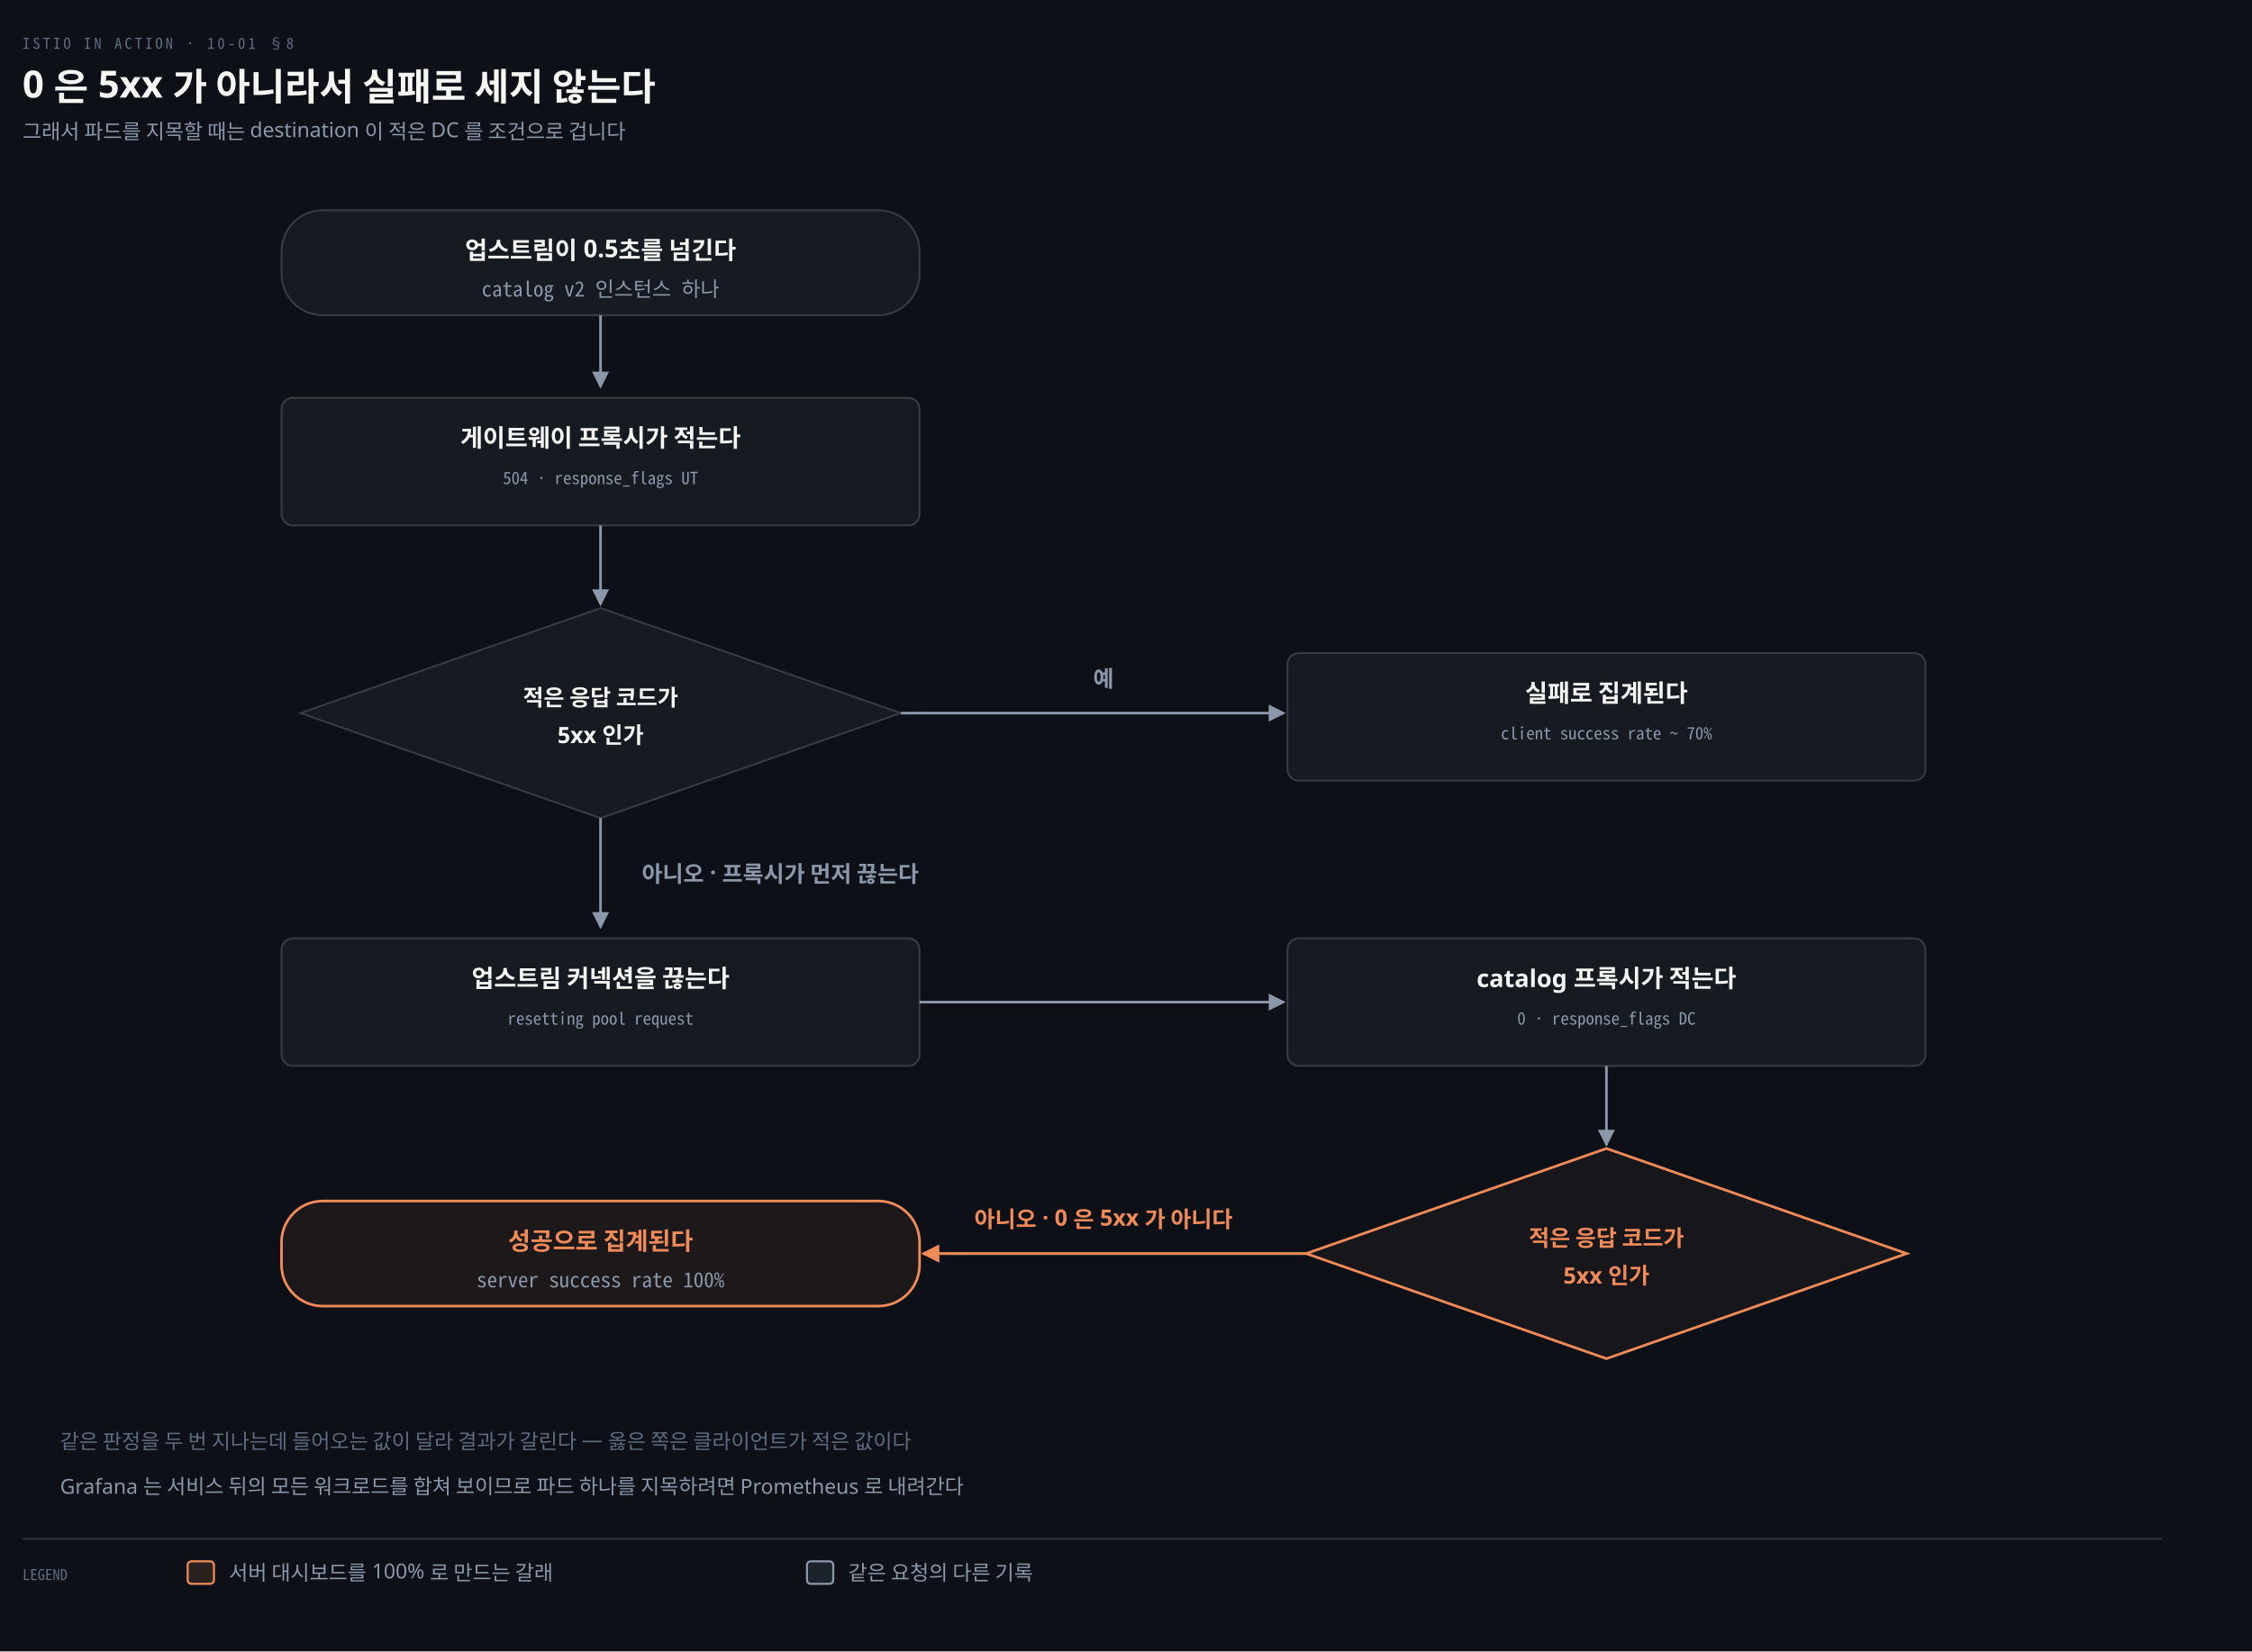
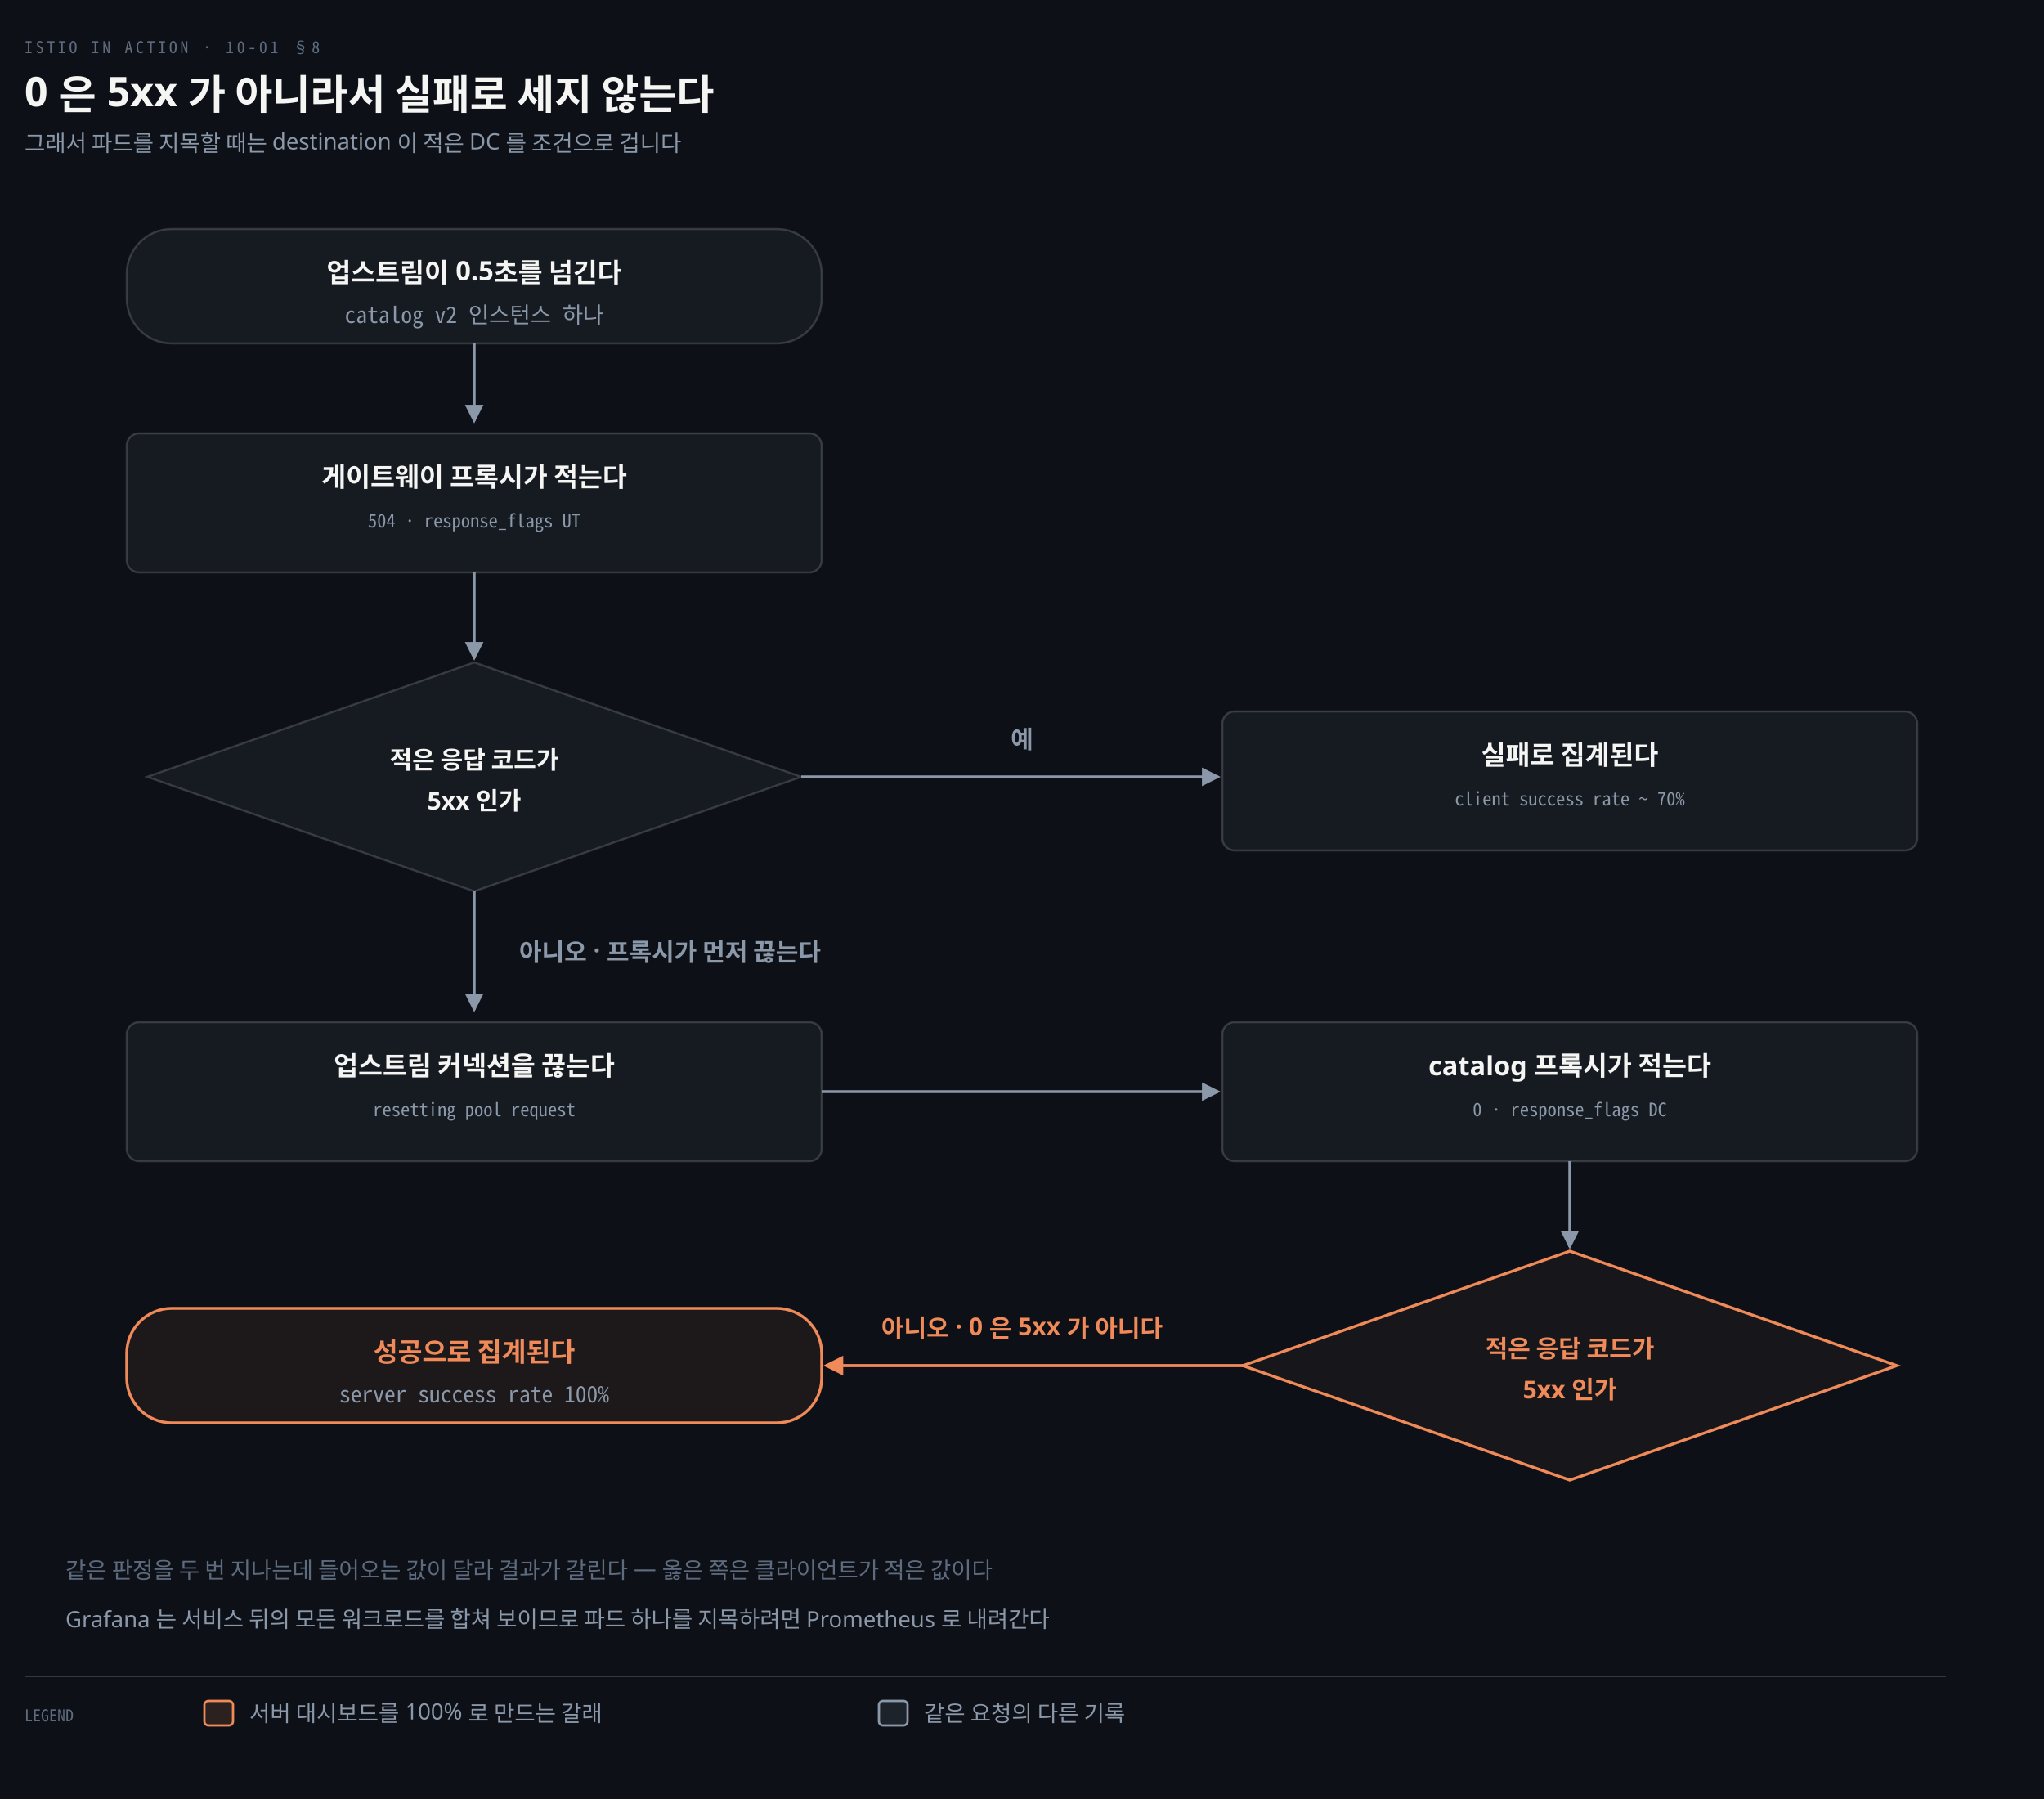
- <svg xmlns="http://www.w3.org/2000/svg" viewBox="0 0 1200 880" width="100%" role="img" aria-labelledby="dt dd">
+ <svg xmlns="http://www.w3.org/2000/svg" viewBox="0 0 1000 880" width="100%" role="img" aria-labelledby="dt dd">
  <defs>
    <marker id="ar" viewBox="0 0 8 8" refX="7" refY="4" markerWidth="6.5" markerHeight="6.5" orient="auto">
      <path d="M0 0 L8 4 L0 8 z" fill="#8B98A9" />
    </marker>
    <marker id="ok" viewBox="0 0 8 8" refX="7" refY="4" markerWidth="6.5" markerHeight="6.5" orient="auto">
      <path d="M0 0 L8 4 L0 8 z" fill="#3FB98C" />
    </marker>
    <marker id="warn" viewBox="0 0 8 8" refX="7" refY="4" markerWidth="6.5" markerHeight="6.5" orient="auto">
      <path d="M0 0 L8 4 L0 8 z" fill="#E3B341" />
    </marker>
    <marker id="bad" viewBox="0 0 8 8" refX="7" refY="4" markerWidth="6.5" markerHeight="6.5" orient="auto">
      <path d="M0 0 L8 4 L0 8 z" fill="#F0616D" />
    </marker>
    <marker id="info" viewBox="0 0 8 8" refX="7" refY="4" markerWidth="6.5" markerHeight="6.5" orient="auto">
      <path d="M0 0 L8 4 L0 8 z" fill="#6A95D8" />
    </marker>
    <marker id="acc" viewBox="0 0 8 8" refX="7" refY="4" markerWidth="6.5" markerHeight="6.5" orient="auto">
      <path d="M0 0 L8 4 L0 8 z" fill="#F08A59" />
    </marker>
    <marker id="soft" viewBox="0 0 8 8" refX="7" refY="4" markerWidth="6.5" markerHeight="6.5" orient="auto">
      <path d="M0 0 L8 4 L0 8 z" fill="#5E6B7E" />
    </marker>
  </defs>
-   <rect width="1200" height="880" fill="#0D1117" />
+   <rect width="1000" height="880" fill="#0D1117" />
  <text x="12" y="26" font-family="'Geist Mono','Noto Sans Mono CJK KR',monospace" font-size="8" letter-spacing="0.18em" fill="#5E6B7E">ISTIO IN ACTION · 10-01 §8</text>
  <text x="12" y="52" font-family="'Geist','Apple SD Gothic Neo','Noto Sans KR','Malgun Gothic',sans-serif" font-size="20" font-weight="600" fill="#F5F5F3">0 은 5xx 가 아니라서 실패로 세지 않는다</text>
  <text x="12" y="74" font-family="'Geist','Apple SD Gothic Neo','Noto Sans KR','Malgun Gothic',sans-serif" font-size="11" fill="#8B98A9">그래서 파드를 지목할 때는 destination 이 적은 DC 를 조건으로 겁니다</text>
-   <rect x="150" y="112" width="340" height="56" rx="22" fill="#161B22" stroke="rgba(191,192,192,0.22)" stroke-width="1.0" />
-   <text x="320.0" y="138.0" text-anchor="middle" font-family="'Geist','Apple SD Gothic Neo','Noto Sans KR','Malgun Gothic',sans-serif" font-size="13" font-weight="600" fill="#F5F5F3">업스트림이 0.5초를 넘긴다</text>
-   <text x="320.0" y="158.0" text-anchor="middle" font-family="'Geist Mono','Noto Sans Mono CJK KR',monospace" font-size="11" font-weight="400" fill="#8B98A9">catalog v2 인스턴스 하나</text>
-   <rect x="150" y="212" width="340" height="68" rx="6" fill="#161B22" stroke="rgba(191,192,192,0.22)" stroke-width="1.0" />
-   <text x="320.0" y="238" text-anchor="middle" font-family="'Geist','Apple SD Gothic Neo','Noto Sans KR','Malgun Gothic',sans-serif" font-size="13" font-weight="600" fill="#F5F5F3">게이트웨이 프록시가 적는다</text>
-   <text x="320.0" y="258" text-anchor="middle" font-family="'Geist Mono','Noto Sans Mono CJK KR',monospace" font-size="9" font-weight="400" fill="#8B98A9">504 · response_flags UT</text>
-   <path d="M 160 380 L 320 324 L 480 380 L 320 436 Z" fill="#161B22" stroke="rgba(191,192,192,0.22)" stroke-width="1" />
-   <text x="320" y="376" text-anchor="middle" font-family="'Geist','Apple SD Gothic Neo','Noto Sans KR','Malgun Gothic',sans-serif" font-size="12" font-weight="600" fill="#F5F5F3">적은 응답 코드가</text>
-   <text x="320" y="396" text-anchor="middle" font-family="'Geist','Apple SD Gothic Neo','Noto Sans KR','Malgun Gothic',sans-serif" font-size="12" font-weight="600" fill="#F5F5F3">5xx 인가</text>
-   <rect x="686" y="348" width="340" height="68" rx="6" fill="#161B22" stroke="rgba(191,192,192,0.22)" stroke-width="1.0" />
-   <text x="856.0" y="374" text-anchor="middle" font-family="'Geist','Apple SD Gothic Neo','Noto Sans KR','Malgun Gothic',sans-serif" font-size="13" font-weight="600" fill="#F5F5F3">실패로 집계된다</text>
-   <text x="856.0" y="394" text-anchor="middle" font-family="'Geist Mono','Noto Sans Mono CJK KR',monospace" font-size="9" font-weight="400" fill="#8B98A9">client success rate ~ 70%</text>
-   <rect x="150" y="500" width="340" height="68" rx="6" fill="#161B22" stroke="rgba(191,192,192,0.22)" stroke-width="1.0" />
-   <text x="320.0" y="526" text-anchor="middle" font-family="'Geist','Apple SD Gothic Neo','Noto Sans KR','Malgun Gothic',sans-serif" font-size="13" font-weight="600" fill="#F5F5F3">업스트림 커넥션을 끊는다</text>
-   <text x="320.0" y="546" text-anchor="middle" font-family="'Geist Mono','Noto Sans Mono CJK KR',monospace" font-size="9" font-weight="400" fill="#8B98A9">resetting pool request</text>
-   <rect x="686" y="500" width="340" height="68" rx="6" fill="#161B22" stroke="rgba(191,192,192,0.22)" stroke-width="1.0" />
-   <text x="856.0" y="526" text-anchor="middle" font-family="'Geist','Apple SD Gothic Neo','Noto Sans KR','Malgun Gothic',sans-serif" font-size="13" font-weight="600" fill="#F5F5F3">catalog 프록시가 적는다</text>
-   <text x="856.0" y="546" text-anchor="middle" font-family="'Geist Mono','Noto Sans Mono CJK KR',monospace" font-size="9" font-weight="400" fill="#8B98A9">0 · response_flags DC</text>
-   <path d="M 696 668 L 856 612 L 1016 668 L 856 724 Z" fill="#F08A590C" stroke="#F08A59" stroke-width="1.4" />
-   <text x="856" y="664" text-anchor="middle" font-family="'Geist','Apple SD Gothic Neo','Noto Sans KR','Malgun Gothic',sans-serif" font-size="12" font-weight="600" fill="#F08A59">적은 응답 코드가</text>
-   <text x="856" y="684" text-anchor="middle" font-family="'Geist','Apple SD Gothic Neo','Noto Sans KR','Malgun Gothic',sans-serif" font-size="12" font-weight="600" fill="#F08A59">5xx 인가</text>
-   <rect x="150" y="640" width="340" height="56" rx="22" fill="#F08A5912" stroke="#F08A59" stroke-width="1.4" />
-   <text x="320.0" y="666.0" text-anchor="middle" font-family="'Geist','Apple SD Gothic Neo','Noto Sans KR','Malgun Gothic',sans-serif" font-size="13" font-weight="600" fill="#F08A59">성공으로 집계된다</text>
-   <text x="320.0" y="686.0" text-anchor="middle" font-family="'Geist Mono','Noto Sans Mono CJK KR',monospace" font-size="11" font-weight="400" fill="#8B98A9">server success rate 100%</text>
-   <path d="M 320 168 L 320 206" fill="none" stroke="#8B98A9" stroke-width="1.4" marker-end="url(#ar)" />
-   <path d="M 320 280 L 320 322" fill="none" stroke="#8B98A9" stroke-width="1.4" marker-end="url(#ar)" />
-   <path d="M 480 380 L 684 380" fill="none" stroke="#8B98A9" stroke-width="1.4" marker-end="url(#ar)" />
-   <path d="M 320 436 L 320 494" fill="none" stroke="#8B98A9" stroke-width="1.4" marker-end="url(#ar)" />
-   <path d="M 490 534 L 684 534" fill="none" stroke="#8B98A9" stroke-width="1.4" marker-end="url(#ar)" />
-   <path d="M 856 568 L 856 610" fill="none" stroke="#8B98A9" stroke-width="1.4" marker-end="url(#ar)" />
-   <path d="M 696 668 L 492 668" fill="none" stroke="#F08A59" stroke-width="1.5" marker-end="url(#acc)" />
-   <text x="588.0" y="366" text-anchor="middle" font-family="'Geist','Apple SD Gothic Neo','Noto Sans KR','Malgun Gothic',sans-serif" font-size="12" font-weight="600" fill="#8B98A9">예</text>
-   <text x="342" y="470" text-anchor="start" font-family="'Geist','Apple SD Gothic Neo','Noto Sans KR','Malgun Gothic',sans-serif" font-size="12" font-weight="600" fill="#8B98A9">아니오 · 프록시가 먼저 끊는다</text>
-   <text x="588.0" y="654" text-anchor="middle" font-family="'Geist','Apple SD Gothic Neo','Noto Sans KR','Malgun Gothic',sans-serif" font-size="12" font-weight="600" fill="#F08A59">아니오 · 0 은 5xx 가 아니다</text>
+   <rect x="62" y="112" width="340" height="56" rx="22" fill="#161B22" stroke="rgba(191,192,192,0.22)" stroke-width="1.0" />
+   <text x="232.0" y="138.0" text-anchor="middle" font-family="'Geist','Apple SD Gothic Neo','Noto Sans KR','Malgun Gothic',sans-serif" font-size="13" font-weight="600" fill="#F5F5F3">업스트림이 0.5초를 넘긴다</text>
+   <text x="232.0" y="158.0" text-anchor="middle" font-family="'Geist Mono','Noto Sans Mono CJK KR',monospace" font-size="11" font-weight="400" fill="#8B98A9">catalog v2 인스턴스 하나</text>
+   <rect x="62" y="212" width="340" height="68" rx="6" fill="#161B22" stroke="rgba(191,192,192,0.22)" stroke-width="1.0" />
+   <text x="232.0" y="238" text-anchor="middle" font-family="'Geist','Apple SD Gothic Neo','Noto Sans KR','Malgun Gothic',sans-serif" font-size="13" font-weight="600" fill="#F5F5F3">게이트웨이 프록시가 적는다</text>
+   <text x="232.0" y="258" text-anchor="middle" font-family="'Geist Mono','Noto Sans Mono CJK KR',monospace" font-size="9" font-weight="400" fill="#8B98A9">504 · response_flags UT</text>
+   <path d="M 72 380 L 232 324 L 392 380 L 232 436 Z" fill="#161B22" stroke="rgba(191,192,192,0.22)" stroke-width="1" />
+   <text x="232" y="376" text-anchor="middle" font-family="'Geist','Apple SD Gothic Neo','Noto Sans KR','Malgun Gothic',sans-serif" font-size="12" font-weight="600" fill="#F5F5F3">적은 응답 코드가</text>
+   <text x="232" y="396" text-anchor="middle" font-family="'Geist','Apple SD Gothic Neo','Noto Sans KR','Malgun Gothic',sans-serif" font-size="12" font-weight="600" fill="#F5F5F3">5xx 인가</text>
+   <rect x="598" y="348" width="340" height="68" rx="6" fill="#161B22" stroke="rgba(191,192,192,0.22)" stroke-width="1.0" />
+   <text x="768.0" y="374" text-anchor="middle" font-family="'Geist','Apple SD Gothic Neo','Noto Sans KR','Malgun Gothic',sans-serif" font-size="13" font-weight="600" fill="#F5F5F3">실패로 집계된다</text>
+   <text x="768.0" y="394" text-anchor="middle" font-family="'Geist Mono','Noto Sans Mono CJK KR',monospace" font-size="9" font-weight="400" fill="#8B98A9">client success rate ~ 70%</text>
+   <rect x="62" y="500" width="340" height="68" rx="6" fill="#161B22" stroke="rgba(191,192,192,0.22)" stroke-width="1.0" />
+   <text x="232.0" y="526" text-anchor="middle" font-family="'Geist','Apple SD Gothic Neo','Noto Sans KR','Malgun Gothic',sans-serif" font-size="13" font-weight="600" fill="#F5F5F3">업스트림 커넥션을 끊는다</text>
+   <text x="232.0" y="546" text-anchor="middle" font-family="'Geist Mono','Noto Sans Mono CJK KR',monospace" font-size="9" font-weight="400" fill="#8B98A9">resetting pool request</text>
+   <rect x="598" y="500" width="340" height="68" rx="6" fill="#161B22" stroke="rgba(191,192,192,0.22)" stroke-width="1.0" />
+   <text x="768.0" y="526" text-anchor="middle" font-family="'Geist','Apple SD Gothic Neo','Noto Sans KR','Malgun Gothic',sans-serif" font-size="13" font-weight="600" fill="#F5F5F3">catalog 프록시가 적는다</text>
+   <text x="768.0" y="546" text-anchor="middle" font-family="'Geist Mono','Noto Sans Mono CJK KR',monospace" font-size="9" font-weight="400" fill="#8B98A9">0 · response_flags DC</text>
+   <path d="M 608 668 L 768 612 L 928 668 L 768 724 Z" fill="#F08A590C" stroke="#F08A59" stroke-width="1.4" />
+   <text x="768" y="664" text-anchor="middle" font-family="'Geist','Apple SD Gothic Neo','Noto Sans KR','Malgun Gothic',sans-serif" font-size="12" font-weight="600" fill="#F08A59">적은 응답 코드가</text>
+   <text x="768" y="684" text-anchor="middle" font-family="'Geist','Apple SD Gothic Neo','Noto Sans KR','Malgun Gothic',sans-serif" font-size="12" font-weight="600" fill="#F08A59">5xx 인가</text>
+   <rect x="62" y="640" width="340" height="56" rx="22" fill="#F08A5912" stroke="#F08A59" stroke-width="1.4" />
+   <text x="232.0" y="666.0" text-anchor="middle" font-family="'Geist','Apple SD Gothic Neo','Noto Sans KR','Malgun Gothic',sans-serif" font-size="13" font-weight="600" fill="#F08A59">성공으로 집계된다</text>
+   <text x="232.0" y="686.0" text-anchor="middle" font-family="'Geist Mono','Noto Sans Mono CJK KR',monospace" font-size="11" font-weight="400" fill="#8B98A9">server success rate 100%</text>
+   <path d="M 232 168 L 232 206" fill="none" stroke="#8B98A9" stroke-width="1.4" marker-end="url(#ar)" />
+   <path d="M 232 280 L 232 322" fill="none" stroke="#8B98A9" stroke-width="1.4" marker-end="url(#ar)" />
+   <path d="M 392 380 L 596 380" fill="none" stroke="#8B98A9" stroke-width="1.4" marker-end="url(#ar)" />
+   <path d="M 232 436 L 232 494" fill="none" stroke="#8B98A9" stroke-width="1.4" marker-end="url(#ar)" />
+   <path d="M 402 534 L 596 534" fill="none" stroke="#8B98A9" stroke-width="1.4" marker-end="url(#ar)" />
+   <path d="M 768 568 L 768 610" fill="none" stroke="#8B98A9" stroke-width="1.4" marker-end="url(#ar)" />
+   <path d="M 608 668 L 404 668" fill="none" stroke="#F08A59" stroke-width="1.5" marker-end="url(#acc)" />
+   <text x="500.0" y="366" text-anchor="middle" font-family="'Geist','Apple SD Gothic Neo','Noto Sans KR','Malgun Gothic',sans-serif" font-size="12" font-weight="600" fill="#8B98A9">예</text>
+   <text x="254" y="470" text-anchor="start" font-family="'Geist','Apple SD Gothic Neo','Noto Sans KR','Malgun Gothic',sans-serif" font-size="12" font-weight="600" fill="#8B98A9">아니오 · 프록시가 먼저 끊는다</text>
+   <text x="500.0" y="654" text-anchor="middle" font-family="'Geist','Apple SD Gothic Neo','Noto Sans KR','Malgun Gothic',sans-serif" font-size="12" font-weight="600" fill="#F08A59">아니오 · 0 은 5xx 가 아니다</text>
  <text x="32" y="772" text-anchor="start" font-family="'Geist','Apple SD Gothic Neo','Noto Sans KR','Malgun Gothic',sans-serif" font-size="11" font-weight="400" fill="#5E6B7E">같은 판정을 두 번 지나는데 들어오는 값이 달라 결과가 갈린다 — 옳은 쪽은 클라이언트가 적은 값이다</text>
  <text x="32" y="796" text-anchor="start" font-family="'Geist','Apple SD Gothic Neo','Noto Sans KR','Malgun Gothic',sans-serif" font-size="11" font-weight="400" fill="#8B98A9">Grafana 는 서비스 뒤의 모든 워크로드를 합쳐 보이므로 파드 하나를 지목하려면 Prometheus 로 내려간다</text>
-   <line x1="12" y1="820" x2="1152" y2="820" stroke="rgba(191,192,192,0.22)" stroke-width="0.8" />
+   <line x1="12" y1="820" x2="952" y2="820" stroke="rgba(191,192,192,0.22)" stroke-width="0.8" />
  <text x="12" y="842" text-anchor="start" font-family="'Geist Mono','Noto Sans Mono CJK KR',monospace" font-size="8" font-weight="400" fill="#5E6B7E">LEGEND</text>
  <rect x="100" y="832" width="14" height="12" rx="2" fill="#F08A5922" stroke="#F08A59" stroke-width="1.1" />
  <text x="122" y="842" text-anchor="start" font-family="'Geist','Apple SD Gothic Neo','Noto Sans KR','Malgun Gothic',sans-serif" font-size="11" font-weight="400" fill="#8B98A9">서버 대시보드를 100% 로 만드는 갈래</text>
  <rect x="430" y="832" width="14" height="12" rx="2" fill="#8B98A922" stroke="#8B98A9" stroke-width="1.1" />
  <text x="452" y="842" text-anchor="start" font-family="'Geist','Apple SD Gothic Neo','Noto Sans KR','Malgun Gothic',sans-serif" font-size="11" font-weight="400" fill="#8B98A9">같은 요청의 다른 기록</text>
</svg>
